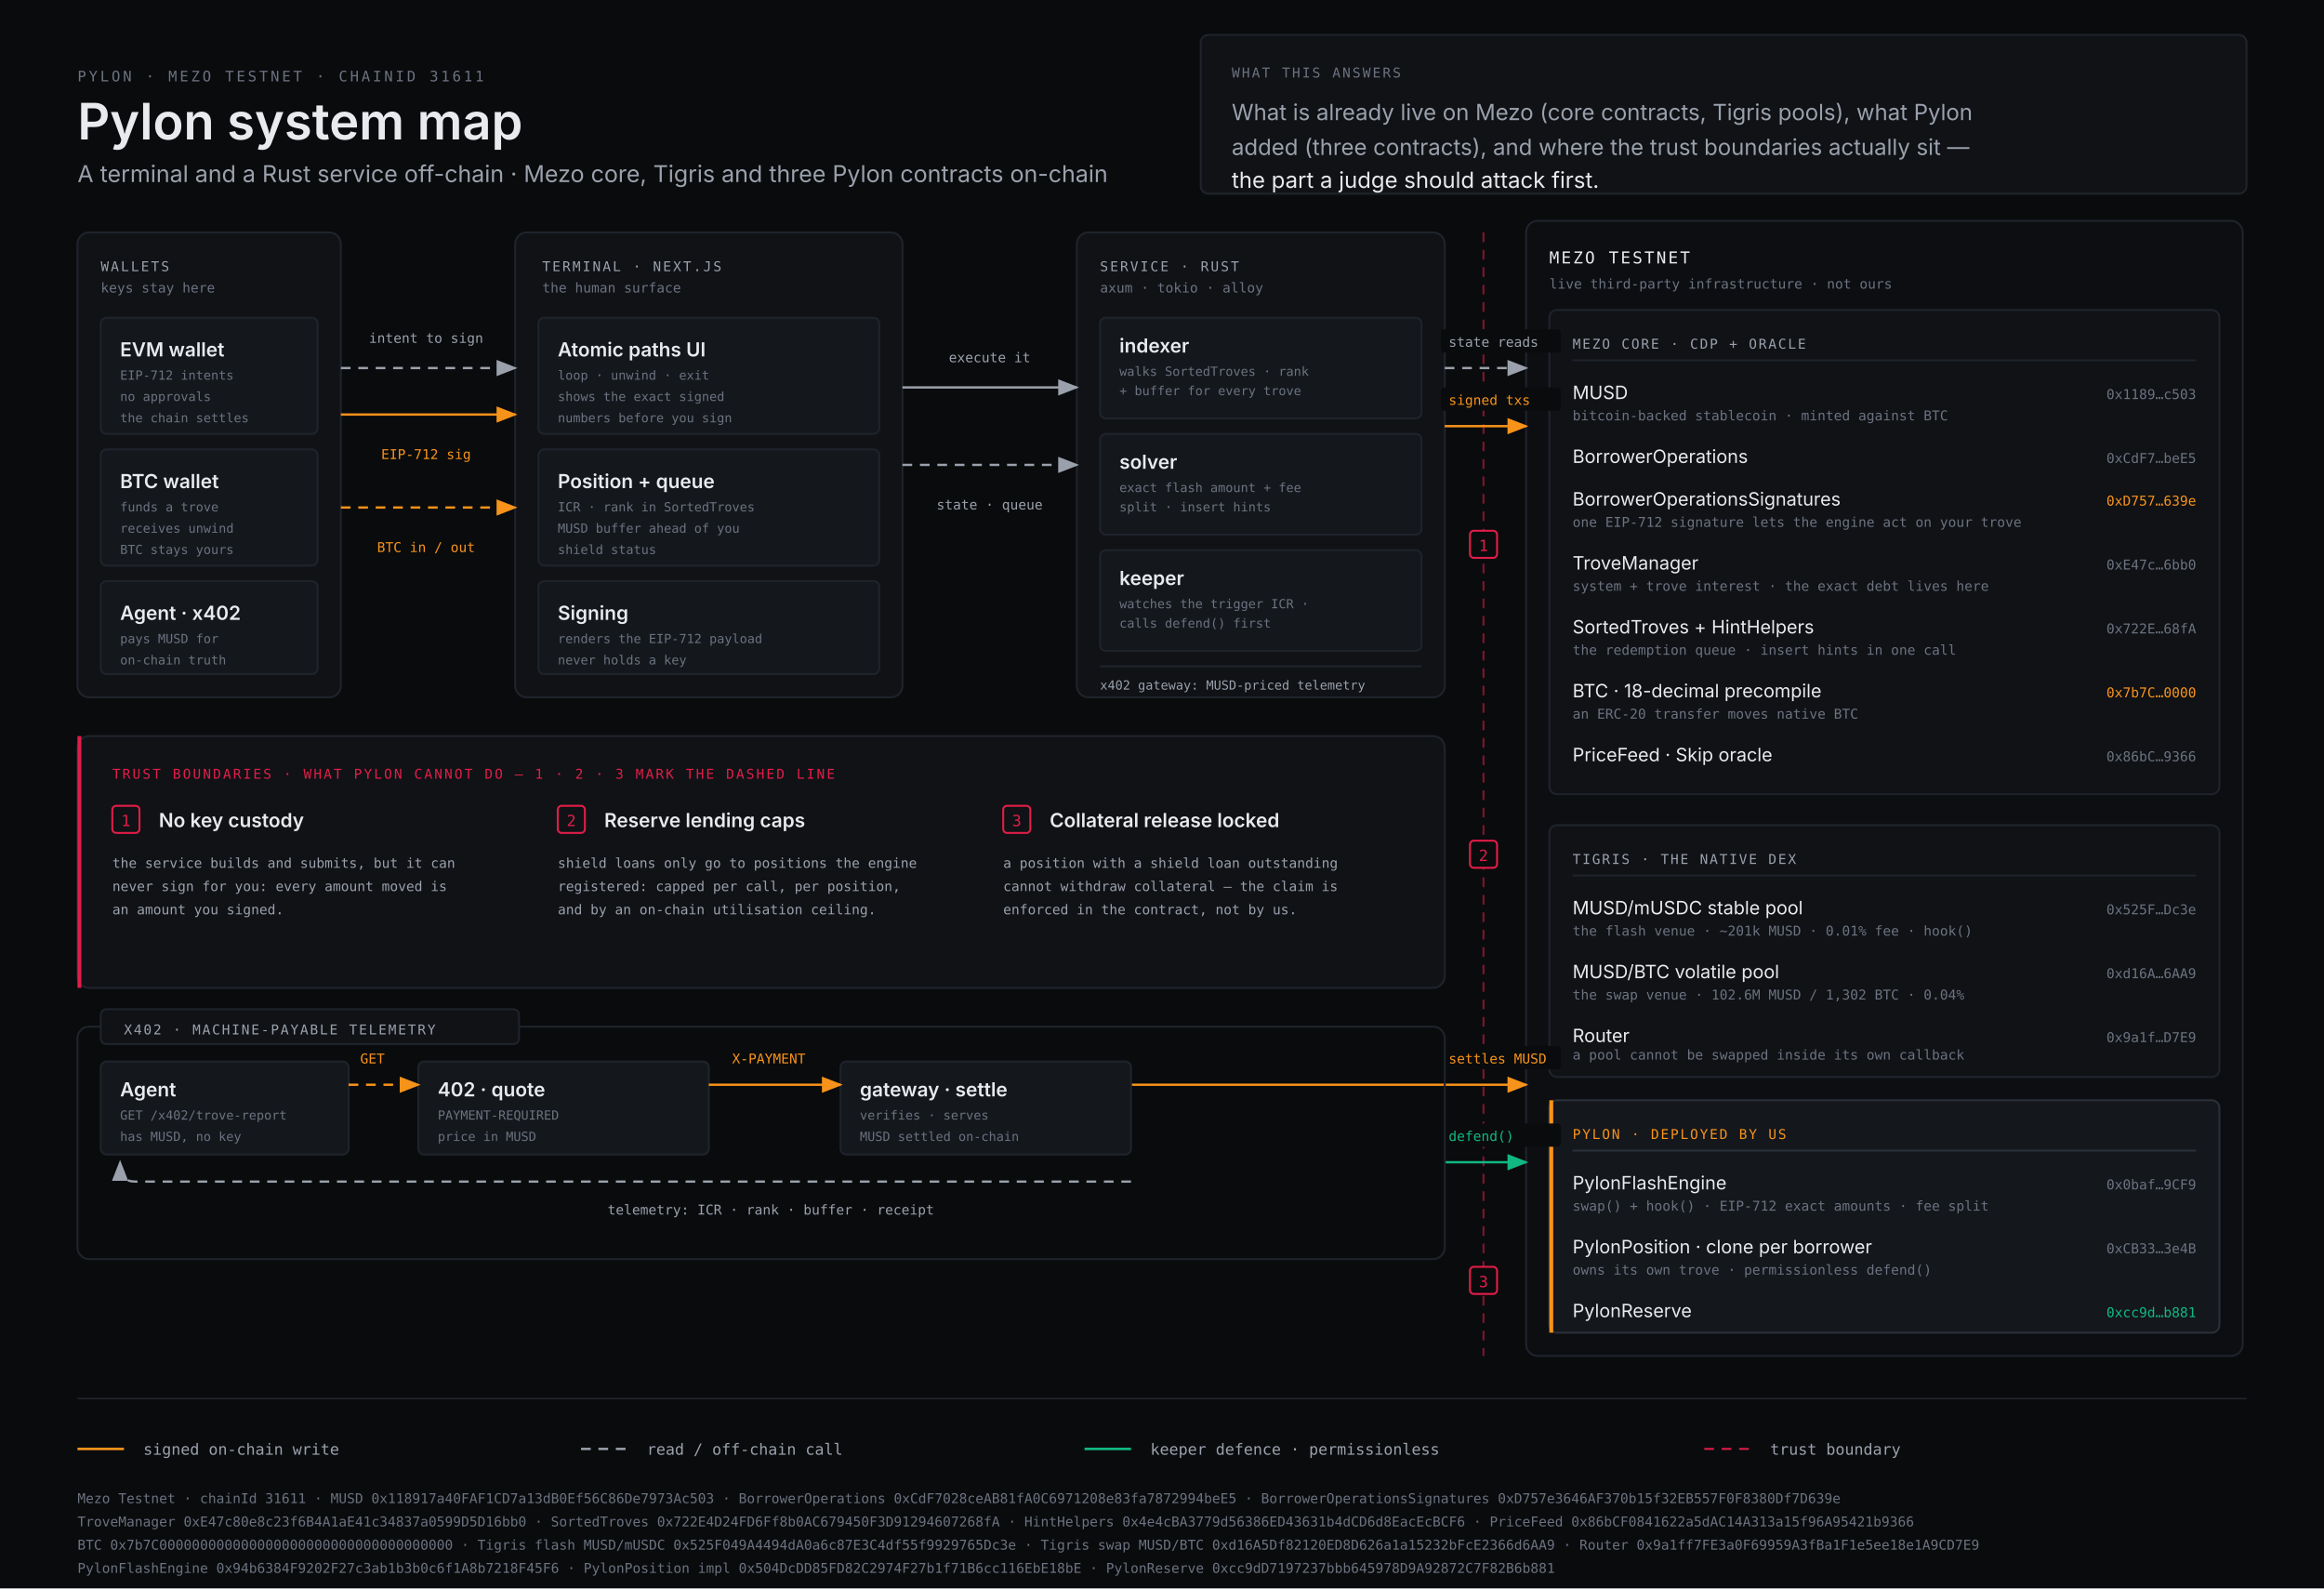
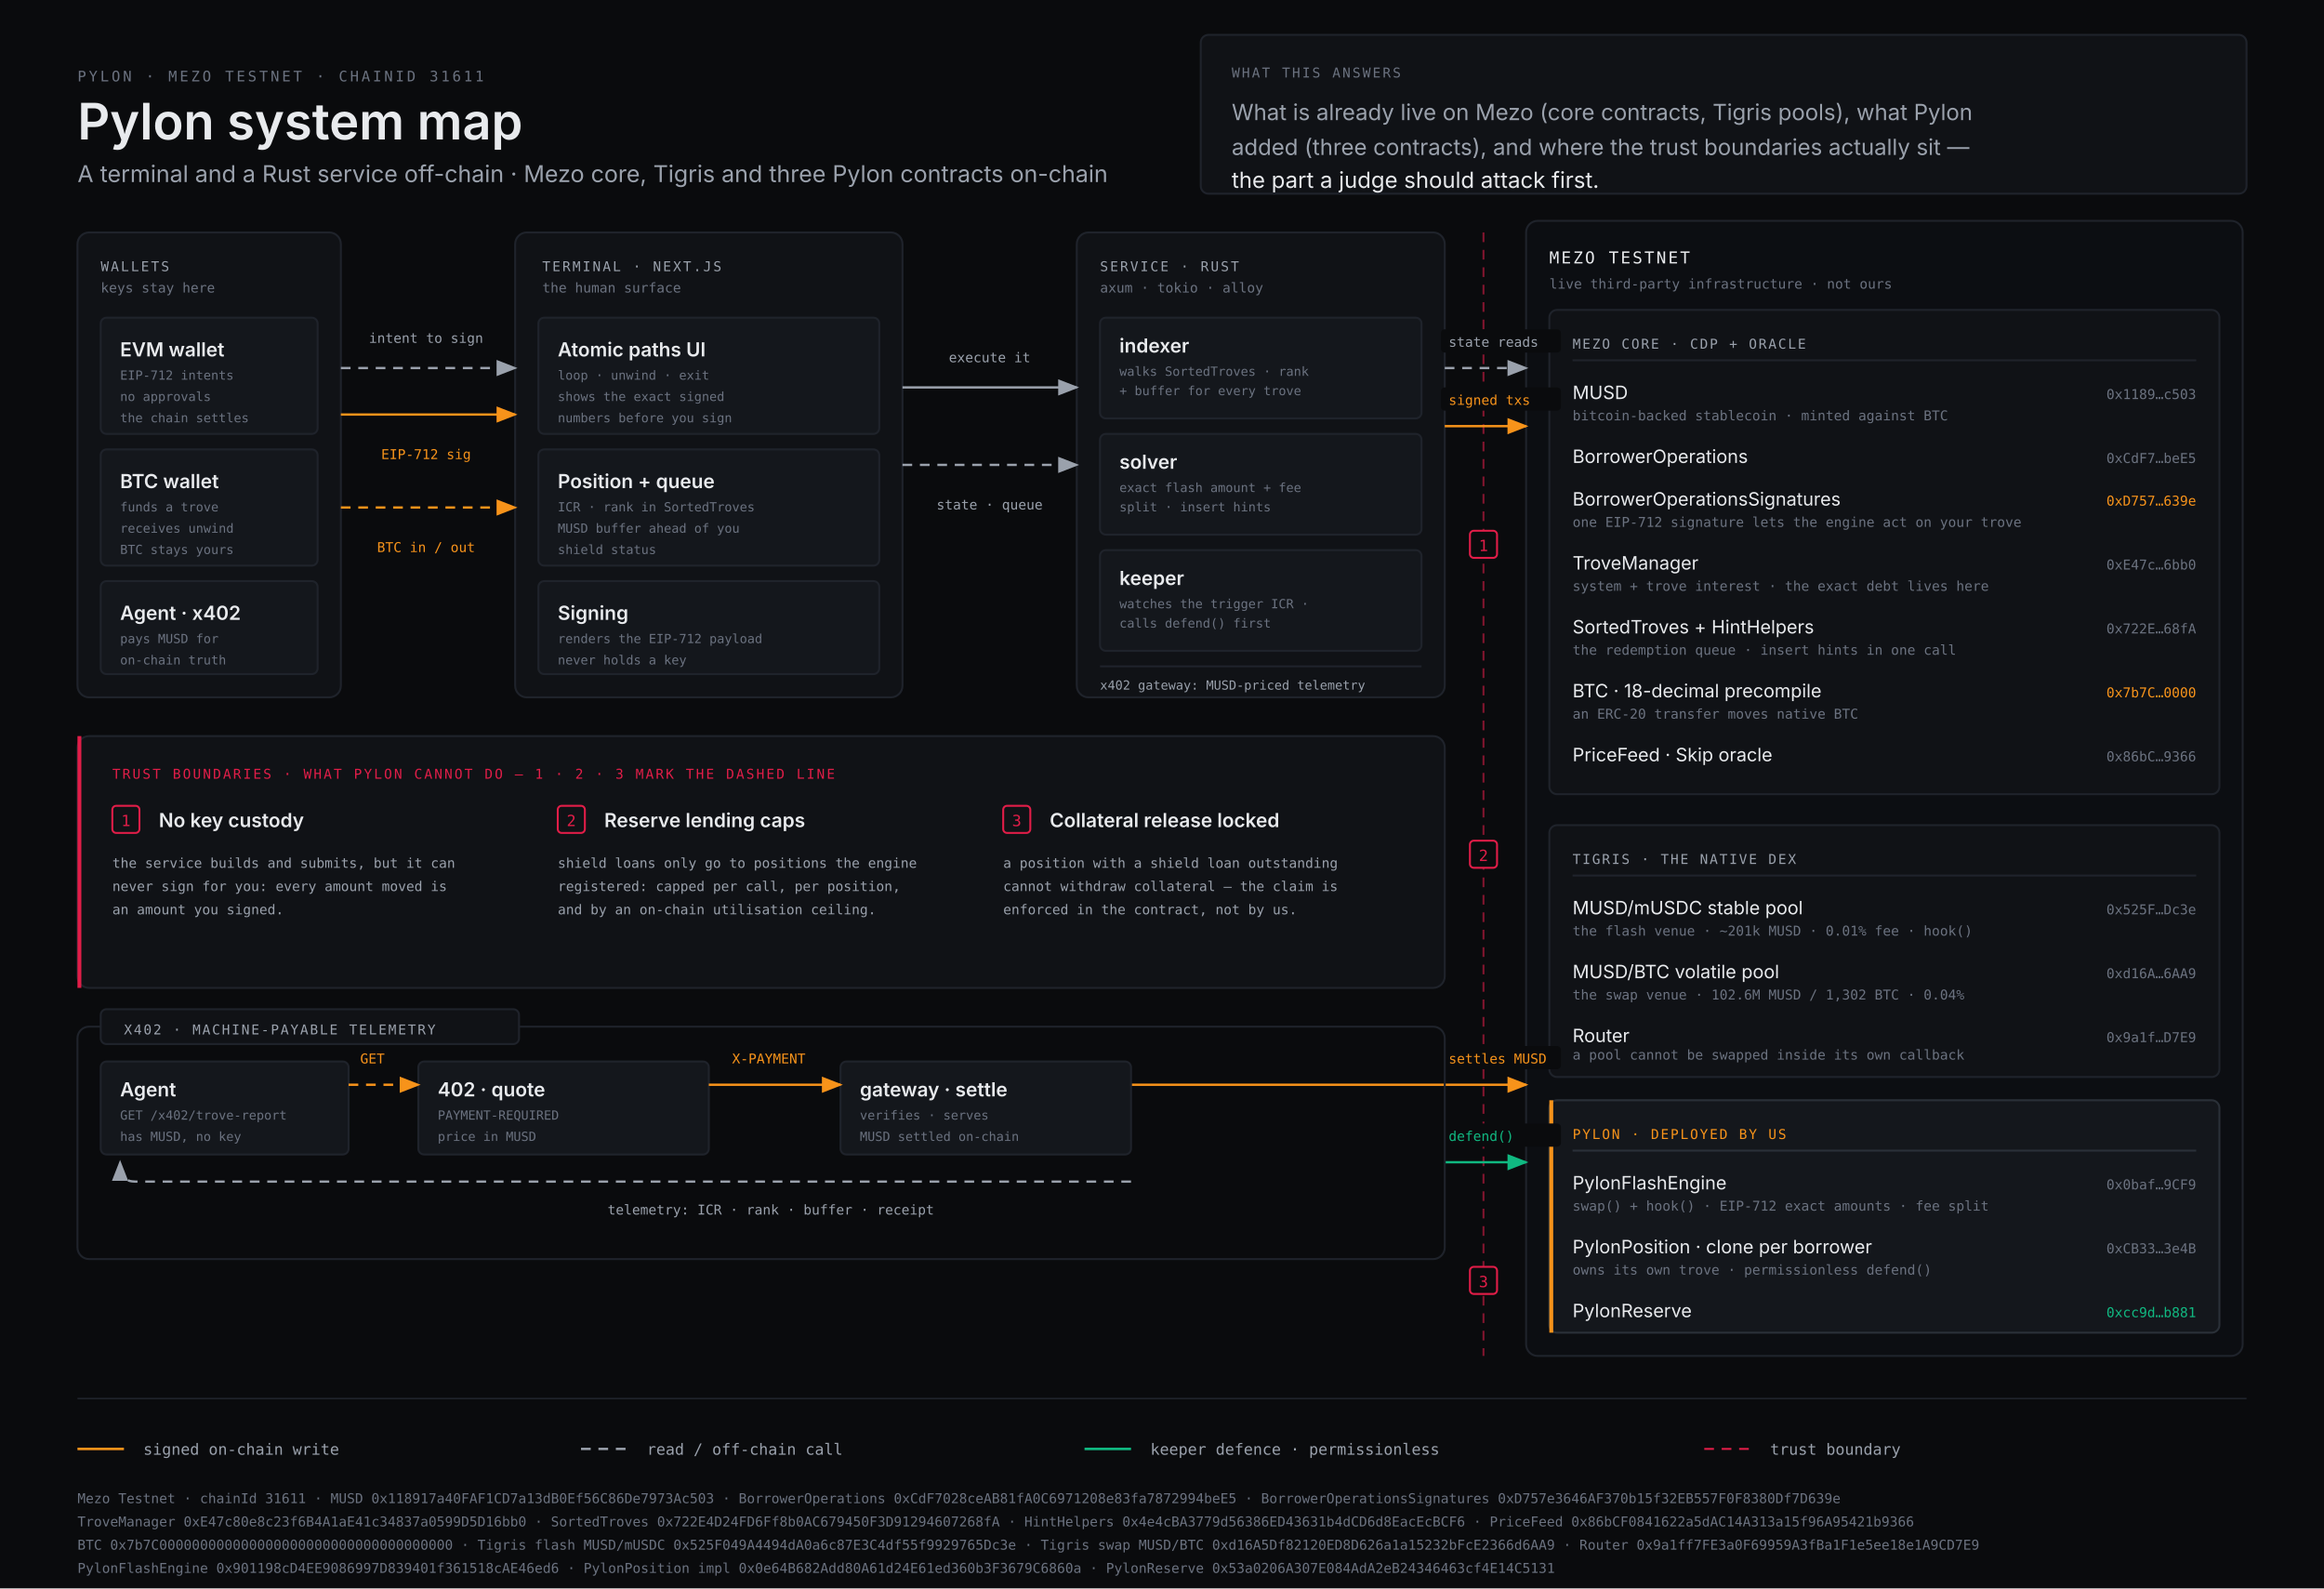
<svg xmlns="http://www.w3.org/2000/svg" viewBox="0 0 1200 820" width="1200" height="820" role="img" aria-labelledby="system-map-title system-map-desc" font-family="Space Grotesk, Inter, system-ui, sans-serif">
  <defs>
    <marker id="sm-arrow-btc" markerWidth="9" markerHeight="7" refX="8" refY="3.5" orient="auto">
      <polygon points="0 0, 9 3.5, 0 7" fill="#F7931A" />
    </marker>
    <marker id="sm-arrow-read" markerWidth="9" markerHeight="7" refX="8" refY="3.5" orient="auto">
      <polygon points="0 0, 9 3.5, 0 7" fill="#9AA1AC" />
    </marker>
    <marker id="sm-arrow-green" markerWidth="9" markerHeight="7" refX="8" refY="3.5" orient="auto">
      <polygon points="0 0, 9 3.5, 0 7" fill="#10B981" />
    </marker>
  </defs>
  <rect x="0" y="0" width="1200" height="820" fill="#0A0B0D" />
  <text x="40" y="42" font-family="JetBrains Mono, ui-monospace, monospace" font-size="7.5" letter-spacing="0.18em" fill="#6B7280">PYLON · MEZO TESTNET · CHAINID 31611</text>
  <text x="40" y="72" font-size="26" font-weight="600" fill="#E8EAED">Pylon system map</text>
  <text x="40" y="94" font-size="12" fill="#9AA1AC">A terminal and a Rust service off-chain · Mezo core, Tigris and three Pylon contracts on-chain</text>
  <rect x="620" y="18" width="540" height="82" rx="4" fill="#101216" stroke="#1F232B" stroke-width="1" />
  <text x="636" y="40" font-family="JetBrains Mono, ui-monospace, monospace" font-size="7" letter-spacing="0.14em" fill="#6B7280">WHAT THIS ANSWERS</text>
  <g font-size="11.5" fill="#9AA1AC">
    <text x="636" y="62">What is already live on Mezo (core contracts, Tigris pools), what Pylon</text>
    <text x="636" y="80">added (three contracts), and where the trust boundaries actually sit —</text>
    <text x="636" y="97" fill="#E8EAED">the part a judge should attack first.</text>
  </g>
  <rect x="40" y="120" width="136" height="240" rx="6" fill="#101216" stroke="#1F232B" stroke-width="1" />
  <text x="52" y="140" font-family="JetBrains Mono, ui-monospace, monospace" font-size="7" letter-spacing="0.14em" fill="#9AA1AC">WALLETS</text>
  <text x="52" y="151" font-family="JetBrains Mono, ui-monospace, monospace" font-size="7" fill="#6B7280">keys stay here</text>
  <g>
    <rect x="52" y="164" width="112" height="60" rx="3" fill="#14171C" stroke="#1F232B" stroke-width="1" />
    <text x="62" y="184" font-size="10" font-weight="600" fill="#E8EAED">EVM wallet</text>
    <g font-family="JetBrains Mono, ui-monospace, monospace" font-size="6.5" fill="#6B7280">
      <text x="62" y="196">EIP-712 intents</text>
      <text x="62" y="207">no approvals</text>
      <text x="62" y="218">the chain settles</text>
    </g>
  </g>
  <g>
    <rect x="52" y="232" width="112" height="60" rx="3" fill="#14171C" stroke="#1F232B" stroke-width="1" />
    <text x="62" y="252" font-size="10" font-weight="600" fill="#E8EAED">BTC wallet</text>
    <g font-family="JetBrains Mono, ui-monospace, monospace" font-size="6.5" fill="#6B7280">
      <text x="62" y="264">funds a trove</text>
      <text x="62" y="275">receives unwind</text>
      <text x="62" y="286">BTC stays yours</text>
    </g>
  </g>
  <g>
    <rect x="52" y="300" width="112" height="48" rx="3" fill="#14171C" stroke="#1F232B" stroke-width="1" />
    <text x="62" y="320" font-size="10" font-weight="600" fill="#E8EAED">Agent · x402</text>
    <g font-family="JetBrains Mono, ui-monospace, monospace" font-size="6.5" fill="#6B7280">
      <text x="62" y="332">pays MUSD for</text>
      <text x="62" y="343">on-chain truth</text>
    </g>
  </g>
  <rect x="266" y="120" width="200" height="240" rx="6" fill="#101216" stroke="#1F232B" stroke-width="1" />
  <text x="280" y="140" font-family="JetBrains Mono, ui-monospace, monospace" font-size="7" letter-spacing="0.14em" fill="#9AA1AC">TERMINAL · NEXT.JS</text>
  <text x="280" y="151" font-family="JetBrains Mono, ui-monospace, monospace" font-size="7" fill="#6B7280">the human surface</text>
  <g>
    <rect x="278" y="164" width="176" height="60" rx="3" fill="#14171C" stroke="#1F232B" stroke-width="1" />
    <text x="288" y="184" font-size="10" font-weight="600" fill="#E8EAED">Atomic paths UI</text>
    <g font-family="JetBrains Mono, ui-monospace, monospace" font-size="6.5" fill="#6B7280">
      <text x="288" y="196">loop · unwind · exit</text>
      <text x="288" y="207">shows the exact signed</text>
      <text x="288" y="218">numbers before you sign</text>
    </g>
  </g>
  <g>
    <rect x="278" y="232" width="176" height="60" rx="3" fill="#14171C" stroke="#1F232B" stroke-width="1" />
    <text x="288" y="252" font-size="10" font-weight="600" fill="#E8EAED">Position + queue</text>
    <g font-family="JetBrains Mono, ui-monospace, monospace" font-size="6.5" fill="#6B7280">
      <text x="288" y="264">ICR · rank in SortedTroves</text>
      <text x="288" y="275">MUSD buffer ahead of you</text>
      <text x="288" y="286">shield status</text>
    </g>
  </g>
  <g>
    <rect x="278" y="300" width="176" height="48" rx="3" fill="#14171C" stroke="#1F232B" stroke-width="1" />
    <text x="288" y="320" font-size="10" font-weight="600" fill="#E8EAED">Signing</text>
    <g font-family="JetBrains Mono, ui-monospace, monospace" font-size="6.5" fill="#6B7280">
      <text x="288" y="332">renders the EIP-712 payload</text>
      <text x="288" y="343">never holds a key</text>
    </g>
  </g>
  <rect x="556" y="120" width="190" height="240" rx="6" fill="#101216" stroke="#1F232B" stroke-width="1" />
  <text x="568" y="140" font-family="JetBrains Mono, ui-monospace, monospace" font-size="7" letter-spacing="0.14em" fill="#9AA1AC">SERVICE · RUST</text>
  <text x="568" y="151" font-family="JetBrains Mono, ui-monospace, monospace" font-size="7" fill="#6B7280">axum · tokio · alloy</text>
  <g>
    <rect x="568" y="164" width="166" height="52" rx="3" fill="#14171C" stroke="#1F232B" stroke-width="1" />
    <text x="578" y="182" font-size="10" font-weight="600" fill="#E8EAED">indexer</text>
    <g font-family="JetBrains Mono, ui-monospace, monospace" font-size="6.5" fill="#6B7280">
      <text x="578" y="194">walks SortedTroves · rank</text>
      <text x="578" y="204">+ buffer for every trove</text>
    </g>
  </g>
  <g>
    <rect x="568" y="224" width="166" height="52" rx="3" fill="#14171C" stroke="#1F232B" stroke-width="1" />
    <text x="578" y="242" font-size="10" font-weight="600" fill="#E8EAED">solver</text>
    <g font-family="JetBrains Mono, ui-monospace, monospace" font-size="6.5" fill="#6B7280">
      <text x="578" y="254">exact flash amount + fee</text>
      <text x="578" y="264">split · insert hints</text>
    </g>
  </g>
  <g>
    <rect x="568" y="284" width="166" height="52" rx="3" fill="#14171C" stroke="#1F232B" stroke-width="1" />
    <text x="578" y="302" font-size="10" font-weight="600" fill="#E8EAED">keeper</text>
    <g font-family="JetBrains Mono, ui-monospace, monospace" font-size="6.5" fill="#6B7280">
      <text x="578" y="314">watches the trigger ICR ·</text>
      <text x="578" y="324">calls defend() first</text>
    </g>
  </g>
  <line x1="568" y1="344" x2="734" y2="344" stroke="#1F232B" stroke-width="1" />
  <text x="568" y="356" font-family="JetBrains Mono, ui-monospace, monospace" font-size="6.5" fill="#9AA1AC">x402 gateway: MUSD-priced telemetry</text>
  <rect x="788" y="114" width="370" height="586" rx="6" fill="#0C0E12" stroke="#1F232B" stroke-width="1" />
  <text x="800" y="136" font-family="JetBrains Mono, ui-monospace, monospace" font-size="8.5" letter-spacing="0.12em" fill="#E8EAED">MEZO TESTNET</text>
  <text x="800" y="149" font-family="JetBrains Mono, ui-monospace, monospace" font-size="7" fill="#6B7280">live third-party infrastructure · not ours</text>
  <rect x="800" y="160" width="346" height="250" rx="4" fill="#101216" stroke="#1F232B" stroke-width="1" />
  <text x="812" y="180" font-family="JetBrains Mono, ui-monospace, monospace" font-size="7" letter-spacing="0.12em" fill="#9AA1AC">MEZO CORE · CDP + ORACLE</text>
  <line x1="812" y1="186" x2="1134" y2="186" stroke="#1F232B" stroke-width="1" />
  <g font-family="JetBrains Mono, ui-monospace, monospace">
    <text x="812" y="206" font-size="9.5" fill="#E8EAED" font-family="Space Grotesk, Inter, system-ui, sans-serif">MUSD</text>
    <text x="1134" y="206" font-size="7" fill="#6B7280" text-anchor="end">0x1189…c503</text>
    <text x="812" y="217" font-size="7" fill="#6B7280">bitcoin-backed stablecoin · minted against BTC</text>
    <text x="812" y="239" font-size="9.5" fill="#E8EAED" font-family="Space Grotesk, Inter, system-ui, sans-serif">BorrowerOperations</text>
    <text x="1134" y="239" font-size="7" fill="#6B7280" text-anchor="end">0xCdF7…beE5</text>
    <text x="812" y="261" font-size="9.5" fill="#E8EAED" font-family="Space Grotesk, Inter, system-ui, sans-serif">BorrowerOperationsSignatures</text>
    <text x="1134" y="261" font-size="7" fill="#F7931A" text-anchor="end">0xD757…639e</text>
    <text x="812" y="272" font-size="7" fill="#6B7280">one EIP-712 signature lets the engine act on your trove</text>
    <text x="812" y="294" font-size="9.5" fill="#E8EAED" font-family="Space Grotesk, Inter, system-ui, sans-serif">TroveManager</text>
    <text x="1134" y="294" font-size="7" fill="#6B7280" text-anchor="end">0xE47c…6bb0</text>
    <text x="812" y="305" font-size="7" fill="#6B7280">system + trove interest · the exact debt lives here</text>
    <text x="812" y="327" font-size="9.5" fill="#E8EAED" font-family="Space Grotesk, Inter, system-ui, sans-serif">SortedTroves + HintHelpers</text>
    <text x="1134" y="327" font-size="7" fill="#6B7280" text-anchor="end">0x722E…68fA</text>
    <text x="812" y="338" font-size="7" fill="#6B7280">the redemption queue · insert hints in one call</text>
    <text x="812" y="360" font-size="9.5" fill="#E8EAED" font-family="Space Grotesk, Inter, system-ui, sans-serif">BTC · 18-decimal precompile</text>
    <text x="1134" y="360" font-size="7" fill="#F7931A" text-anchor="end">0x7b7C…0000</text>
    <text x="812" y="371" font-size="7" fill="#6B7280">an ERC-20 transfer moves native BTC</text>
    <text x="812" y="393" font-size="9.5" fill="#E8EAED" font-family="Space Grotesk, Inter, system-ui, sans-serif">PriceFeed · Skip oracle</text>
    <text x="1134" y="393" font-size="7" fill="#6B7280" text-anchor="end">0x86bC…9366</text>
  </g>
  <rect x="800" y="426" width="346" height="130" rx="4" fill="#101216" stroke="#1F232B" stroke-width="1" />
  <text x="812" y="446" font-family="JetBrains Mono, ui-monospace, monospace" font-size="7" letter-spacing="0.12em" fill="#9AA1AC">TIGRIS · THE NATIVE DEX</text>
  <line x1="812" y1="452" x2="1134" y2="452" stroke="#1F232B" stroke-width="1" />
  <g font-family="JetBrains Mono, ui-monospace, monospace">
    <text x="812" y="472" font-size="9.5" fill="#E8EAED" font-family="Space Grotesk, Inter, system-ui, sans-serif">MUSD/mUSDC stable pool</text>
    <text x="1134" y="472" font-size="7" fill="#6B7280" text-anchor="end">0x525F…Dc3e</text>
    <text x="812" y="483" font-size="7" fill="#6B7280">the flash venue · ~201k MUSD · 0.01% fee · hook()</text>
    <text x="812" y="505" font-size="9.5" fill="#E8EAED" font-family="Space Grotesk, Inter, system-ui, sans-serif">MUSD/BTC volatile pool</text>
    <text x="1134" y="505" font-size="7" fill="#6B7280" text-anchor="end">0xd16A…6AA9</text>
    <text x="812" y="516" font-size="7" fill="#6B7280">the swap venue · 102.6M MUSD / 1,302 BTC · 0.04%</text>
    <text x="812" y="538" font-size="9.5" fill="#E8EAED" font-family="Space Grotesk, Inter, system-ui, sans-serif">Router</text>
    <text x="1134" y="538" font-size="7" fill="#6B7280" text-anchor="end">0x9a1f…D7E9</text>
    <text x="812" y="547" font-size="7" fill="#6B7280">a pool cannot be swapped inside its own callback</text>
  </g>
  <rect x="800" y="568" width="346" height="120" rx="4" fill="#14171C" stroke="#2A3038" stroke-width="1" />
  <rect x="800" y="568" width="2" height="120" fill="#F7931A" />
  <text x="812" y="588" font-family="JetBrains Mono, ui-monospace, monospace" font-size="7" letter-spacing="0.12em" fill="#F7931A">PYLON · DEPLOYED BY US</text>
  <line x1="812" y1="594" x2="1134" y2="594" stroke="#2A3038" stroke-width="1" />
  <g font-family="JetBrains Mono, ui-monospace, monospace">
    <text x="812" y="614" font-size="9.5" fill="#E8EAED" font-family="Space Grotesk, Inter, system-ui, sans-serif">PylonFlashEngine</text>
    <text x="1134" y="614" font-size="7" fill="#6B7280" text-anchor="end">0x0baf…9CF9</text>
    <text x="812" y="625" font-size="7" fill="#6B7280">swap() + hook() · EIP-712 exact amounts · fee split</text>
    <text x="812" y="647" font-size="9.5" fill="#E8EAED" font-family="Space Grotesk, Inter, system-ui, sans-serif">PylonPosition · clone per borrower</text>
    <text x="1134" y="647" font-size="7" fill="#6B7280" text-anchor="end">0xCB33…3e4B</text>
    <text x="812" y="658" font-size="7" fill="#6B7280">owns its own trove · permissionless defend()</text>
    <text x="812" y="680" font-size="9.5" fill="#E8EAED" font-family="Space Grotesk, Inter, system-ui, sans-serif">PylonReserve</text>
    <text x="1134" y="680" font-size="7" fill="#10B981" text-anchor="end">0xcc9d…b881</text>
  </g>
  <line x1="766" y1="120" x2="766" y2="700" stroke="#E11D48" stroke-width="1" stroke-dasharray="5,4" opacity="0.55" />
  <g font-family="JetBrains Mono, ui-monospace, monospace" font-size="8" text-anchor="middle" fill="#E11D48">
    <rect x="759" y="274" width="14" height="14" rx="2" fill="#0A0B0D" stroke="#E11D48" stroke-width="1" />
    <text x="766" y="284.5">1</text>
    <rect x="759" y="434" width="14" height="14" rx="2" fill="#0A0B0D" stroke="#E11D48" stroke-width="1" />
    <text x="766" y="444.5">2</text>
    <rect x="759" y="654" width="14" height="14" rx="2" fill="#0A0B0D" stroke="#E11D48" stroke-width="1" />
    <text x="766" y="664.5">3</text>
  </g>
  <g fill="none" stroke-width="1.2">
    <path d="M 176,190 H 266" stroke="#9AA1AC" stroke-dasharray="5,4" marker-end="url(#sm-arrow-read)" />
    <path d="M 176,214 H 266" stroke="#F7931A" marker-end="url(#sm-arrow-btc)" />
    <path d="M 176,262 H 266" stroke="#F7931A" stroke-dasharray="5,4" marker-end="url(#sm-arrow-btc)" />
    <path d="M 466,200 H 556" stroke="#9AA1AC" marker-end="url(#sm-arrow-read)" />
    <path d="M 466,240 H 556" stroke="#9AA1AC" stroke-dasharray="5,4" marker-end="url(#sm-arrow-read)" />
    <path d="M 746,190 H 788" stroke="#9AA1AC" stroke-dasharray="5,4" marker-end="url(#sm-arrow-read)" />
    <path d="M 746,220 H 788" stroke="#F7931A" marker-end="url(#sm-arrow-btc)" />
    <path d="M 746,600 H 788" stroke="#10B981" marker-end="url(#sm-arrow-green)" />
    <path d="M 584,560 H 788" stroke="#F7931A" marker-end="url(#sm-arrow-btc)" />
  </g>
  <g font-family="JetBrains Mono, ui-monospace, monospace" font-size="7">
    <rect x="188" y="168" width="64" height="12" rx="2" fill="#0A0B0D" />
    <text x="220" y="177" text-anchor="middle" fill="#9AA1AC">intent to sign</text>
    <rect x="184" y="228" width="72" height="12" rx="2" fill="#0A0B0D" />
    <text x="220" y="237" text-anchor="middle" fill="#F7931A">EIP-712 sig</text>
    <rect x="190" y="276" width="60" height="12" rx="2" fill="#0A0B0D" />
    <text x="220" y="285" text-anchor="middle" fill="#F7931A">BTC in / out</text>
    <rect x="478" y="178" width="66" height="12" rx="2" fill="#0A0B0D" />
    <text x="511" y="187" text-anchor="middle" fill="#9AA1AC">execute it</text>
    <rect x="480" y="254" width="62" height="12" rx="2" fill="#0A0B0D" />
    <text x="511" y="263" text-anchor="middle" fill="#9AA1AC">state · queue</text>
    <rect x="744" y="170" width="62" height="12" rx="2" fill="#0A0B0D" />
    <text x="748" y="179" fill="#9AA1AC">state reads</text>
    <rect x="744" y="200" width="62" height="12" rx="2" fill="#0A0B0D" />
    <text x="748" y="209" fill="#F7931A">signed txs</text>
    <rect x="744" y="580" width="62" height="12" rx="2" fill="#0A0B0D" />
    <text x="748" y="589" fill="#10B981">defend()</text>
    <rect x="744" y="540" width="62" height="12" rx="2" fill="#0A0B0D" />
    <text x="748" y="549" fill="#F7931A">settles MUSD</text>
  </g>
  <rect x="40" y="380" width="706" height="130" rx="6" fill="#101216" stroke="#1F232B" stroke-width="1" />
  <rect x="40" y="380" width="2" height="130" fill="#E11D48" />
  <text x="58" y="402" font-family="JetBrains Mono, ui-monospace, monospace" font-size="7" letter-spacing="0.14em" fill="#E11D48">TRUST BOUNDARIES · WHAT PYLON CANNOT DO — 1 · 2 · 3 MARK THE DASHED LINE</text>
  <g>
    <rect x="58" y="416" width="14" height="14" rx="2" fill="none" stroke="#E11D48" stroke-width="1" />
    <text x="65" y="426.5" font-family="JetBrains Mono, ui-monospace, monospace" font-size="8" fill="#E11D48" text-anchor="middle">1</text>
    <text x="82" y="427" font-size="10" font-weight="600" fill="#E8EAED">No key custody</text>
    <g font-family="JetBrains Mono, ui-monospace, monospace" font-size="7" fill="#9AA1AC">
      <text x="58" y="448">the service builds and submits, but it can</text>
      <text x="58" y="460">never sign for you: every amount moved is</text>
      <text x="58" y="472">an amount you signed.</text>
    </g>
  </g>
  <g>
    <rect x="288" y="416" width="14" height="14" rx="2" fill="none" stroke="#E11D48" stroke-width="1" />
    <text x="295" y="426.5" font-family="JetBrains Mono, ui-monospace, monospace" font-size="8" fill="#E11D48" text-anchor="middle">2</text>
    <text x="312" y="427" font-size="10" font-weight="600" fill="#E8EAED">Reserve lending caps</text>
    <g font-family="JetBrains Mono, ui-monospace, monospace" font-size="7" fill="#9AA1AC">
      <text x="288" y="448">shield loans only go to positions the engine</text>
      <text x="288" y="460">registered: capped per call, per position,</text>
      <text x="288" y="472">and by an on-chain utilisation ceiling.</text>
    </g>
  </g>
  <g>
    <rect x="518" y="416" width="14" height="14" rx="2" fill="none" stroke="#E11D48" stroke-width="1" />
    <text x="525" y="426.5" font-family="JetBrains Mono, ui-monospace, monospace" font-size="8" fill="#E11D48" text-anchor="middle">3</text>
    <text x="542" y="427" font-size="10" font-weight="600" fill="#E8EAED">Collateral release locked</text>
    <g font-family="JetBrains Mono, ui-monospace, monospace" font-size="7" fill="#9AA1AC">
      <text x="518" y="448">a position with a shield loan outstanding</text>
      <text x="518" y="460">cannot withdraw collateral — the claim is</text>
      <text x="518" y="472">enforced in the contract, not by us.</text>
    </g>
  </g>
  <rect x="40" y="530" width="706" height="120" rx="6" fill="none" stroke="#1F232B" stroke-width="1" />
  <rect x="52" y="521" width="216" height="18" rx="3" fill="#101216" stroke="#1F232B" stroke-width="1" />
  <text x="64" y="534" font-family="JetBrains Mono, ui-monospace, monospace" font-size="7" letter-spacing="0.12em" fill="#9AA1AC">X402 · MACHINE-PAYABLE TELEMETRY</text>
  <rect x="52" y="548" width="128" height="48" rx="3" fill="#14171C" stroke="#1F232B" stroke-width="1" />
  <text x="62" y="566" font-size="10" font-weight="600" fill="#E8EAED">Agent</text>
  <g font-family="JetBrains Mono, ui-monospace, monospace" font-size="6.5" fill="#6B7280">
    <text x="62" y="578">GET /x402/trove-report</text>
    <text x="62" y="589">has MUSD, no key</text>
  </g>
  <rect x="216" y="548" width="150" height="48" rx="3" fill="#14171C" stroke="#1F232B" stroke-width="1" />
  <text x="226" y="566" font-size="10" font-weight="600" fill="#E8EAED">402 · quote</text>
  <g font-family="JetBrains Mono, ui-monospace, monospace" font-size="6.5" fill="#6B7280">
    <text x="226" y="578">PAYMENT-REQUIRED</text>
    <text x="226" y="589">price in MUSD</text>
  </g>
  <rect x="434" y="548" width="150" height="48" rx="3" fill="#14171C" stroke="#1F232B" stroke-width="1" />
  <text x="444" y="566" font-size="10" font-weight="600" fill="#E8EAED">gateway · settle</text>
  <g font-family="JetBrains Mono, ui-monospace, monospace" font-size="6.5" fill="#6B7280">
    <text x="444" y="578">verifies · serves</text>
    <text x="444" y="589">MUSD settled on-chain</text>
  </g>
  <g fill="none" stroke-width="1.2">
    <path d="M 180,560 H 216" stroke="#F7931A" stroke-dasharray="5,4" marker-end="url(#sm-arrow-btc)" />
    <path d="M 366,560 H 434" stroke="#F7931A" marker-end="url(#sm-arrow-btc)" />
    <path d="M 584,610 H 70 Q 62,610 62,602 V 600" stroke="#9AA1AC" stroke-dasharray="5,4" marker-end="url(#sm-arrow-read)" />
  </g>
  <g font-family="JetBrains Mono, ui-monospace, monospace" font-size="7">
    <rect x="182" y="540" width="32" height="12" rx="2" fill="#0A0B0D" />
    <text x="186" y="549" fill="#F7931A">GET</text>
    <rect x="374" y="540" width="54" height="12" rx="2" fill="#0A0B0D" />
    <text x="378" y="549" fill="#F7931A">X-PAYMENT</text>
    <rect x="290" y="618" width="216" height="12" rx="2" fill="#0A0B0D" />
    <text x="398" y="627" text-anchor="middle" fill="#9AA1AC">telemetry: ICR · rank · buffer · receipt</text>
  </g>
  <line x1="40" y1="722" x2="1160" y2="722" stroke="#1F232B" stroke-width="0.8" />
  <g font-family="JetBrains Mono, ui-monospace, monospace" font-size="8" fill="#9AA1AC">
    <line x1="40" y1="748" x2="64" y2="748" stroke="#F7931A" stroke-width="1.3" />
    <text x="74" y="751">signed on-chain write</text>
    <line x1="300" y1="748" x2="324" y2="748" stroke="#9AA1AC" stroke-width="1.2" stroke-dasharray="5,4" />
    <text x="334" y="751">read / off-chain call</text>
    <line x1="560" y1="748" x2="584" y2="748" stroke="#10B981" stroke-width="1.3" />
    <text x="594" y="751">keeper defence · permissionless</text>
    <line x1="880" y1="748" x2="904" y2="748" stroke="#E11D48" stroke-width="1" stroke-dasharray="5,4" />
    <text x="914" y="751">trust boundary</text>
  </g>
  <g font-family="JetBrains Mono, ui-monospace, monospace" font-size="7" fill="#6B7280">
    <text x="40" y="776">Mezo Testnet · chainId 31611 · MUSD 0x118917a40FAF1CD7a13dB0Ef56C86De7973Ac503 · BorrowerOperations 0xCdF7028ceAB81fA0C6971208e83fa7872994beE5 · BorrowerOperationsSignatures 0xD757e3646AF370b15f32EB557F0F8380Df7D639e</text>
    <text x="40" y="788">TroveManager 0xE47c80e8c23f6B4A1aE41c34837a0599D5D16bb0 · SortedTroves 0x722E4D24FD6Ff8b0AC679450F3D91294607268fA · HintHelpers 0x4e4cBA3779d56386ED43631b4dCD6d8EacEcBCF6 · PriceFeed 0x86bCF0841622a5dAC14A313a15f96A95421b9366</text>
    <text x="40" y="800">BTC 0x7b7C000000000000000000000000000000000000 · Tigris flash MUSD/mUSDC 0x525F049A4494dA0a6c87E3C4df55f9929765Dc3e · Tigris swap MUSD/BTC 0xd16A5Df82120ED8D626a1a15232bFcE2366d6AA9 · Router 0x9a1ff7FE3a0F69959A3fBa1F1e5ee18e1A9CD7E9</text>
-     <text x="40" y="812">PylonFlashEngine 0x94b6384F9202F27c3ab1b3b0c6f1A8b7218F45F6 · PylonPosition impl 0x504DcDD85FD82C2974F27b1f71B6cc116EbE18bE · PylonReserve 0xcc9dD7197237bbb645978D9A92872C7F82B6b881</text>
+     <text x="40" y="812">PylonFlashEngine 0x901198cD4EE9086997D839401f361518cAE46ed6 · PylonPosition impl 0x0e64B682Add80A61d24E61ed360b3F3679C6860a · PylonReserve 0x53a0206A307E084AdA2eB24346463cf4E14C5131</text>
  </g>
</svg>
